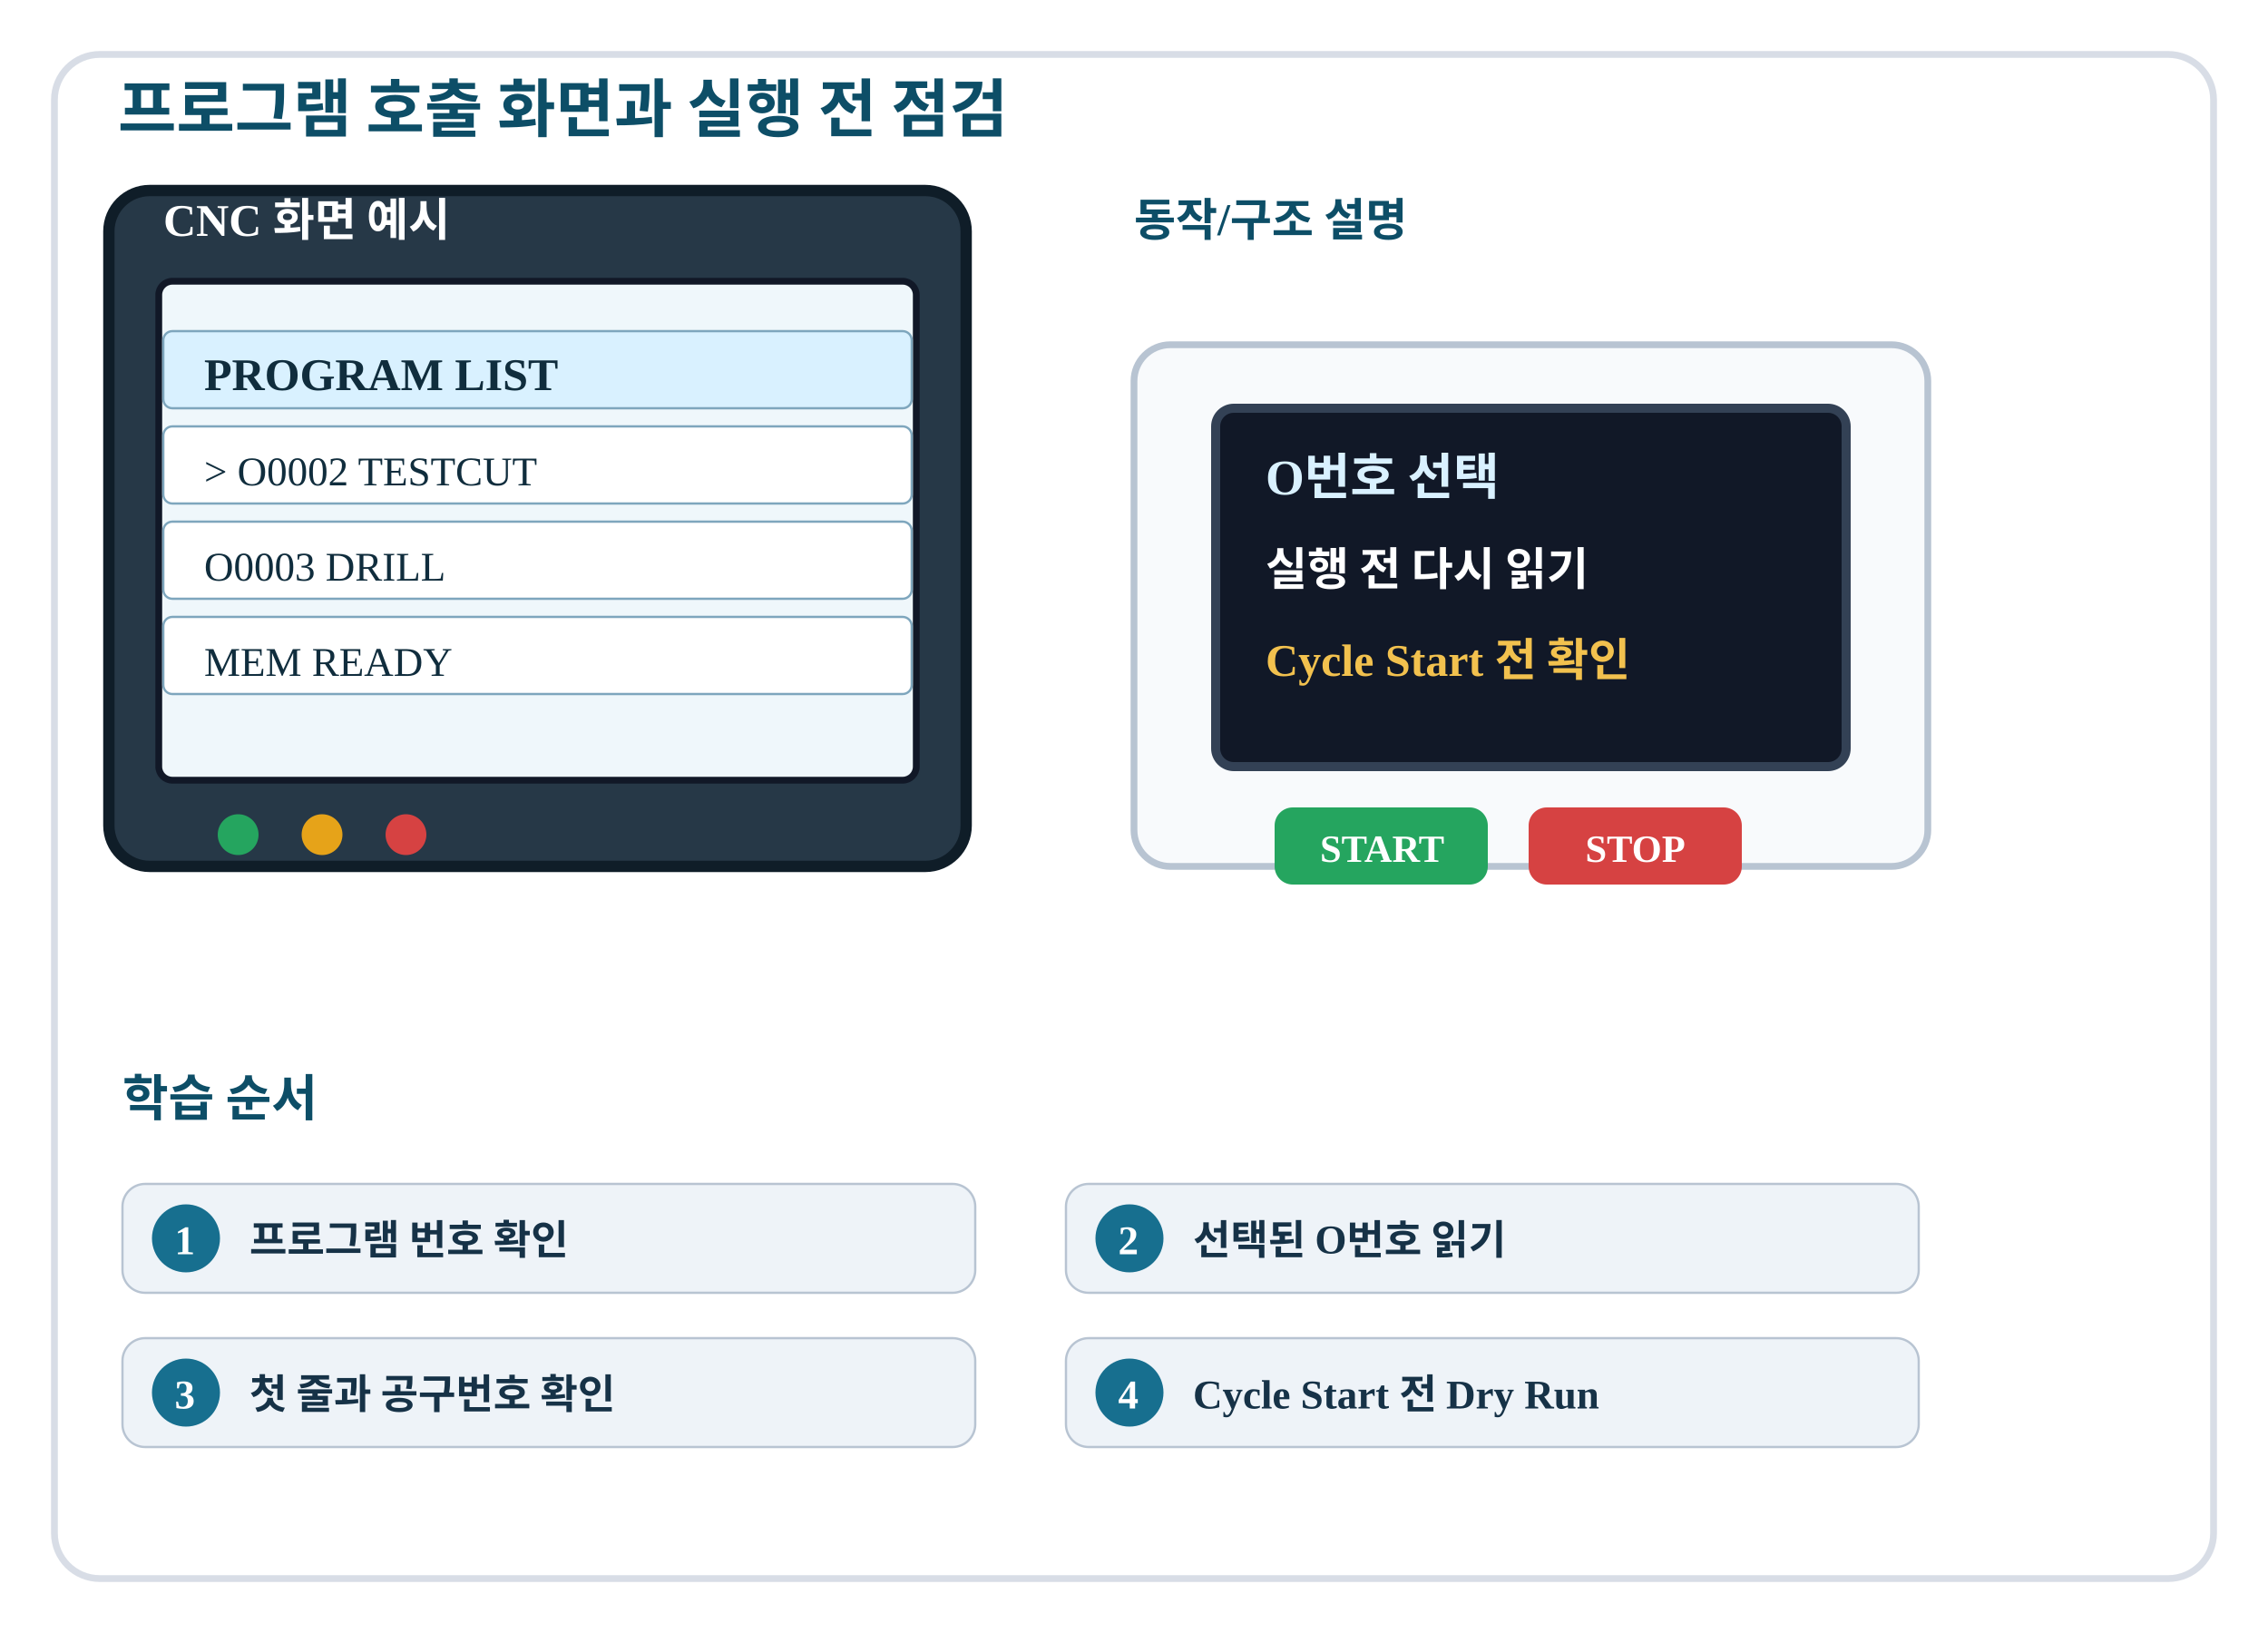
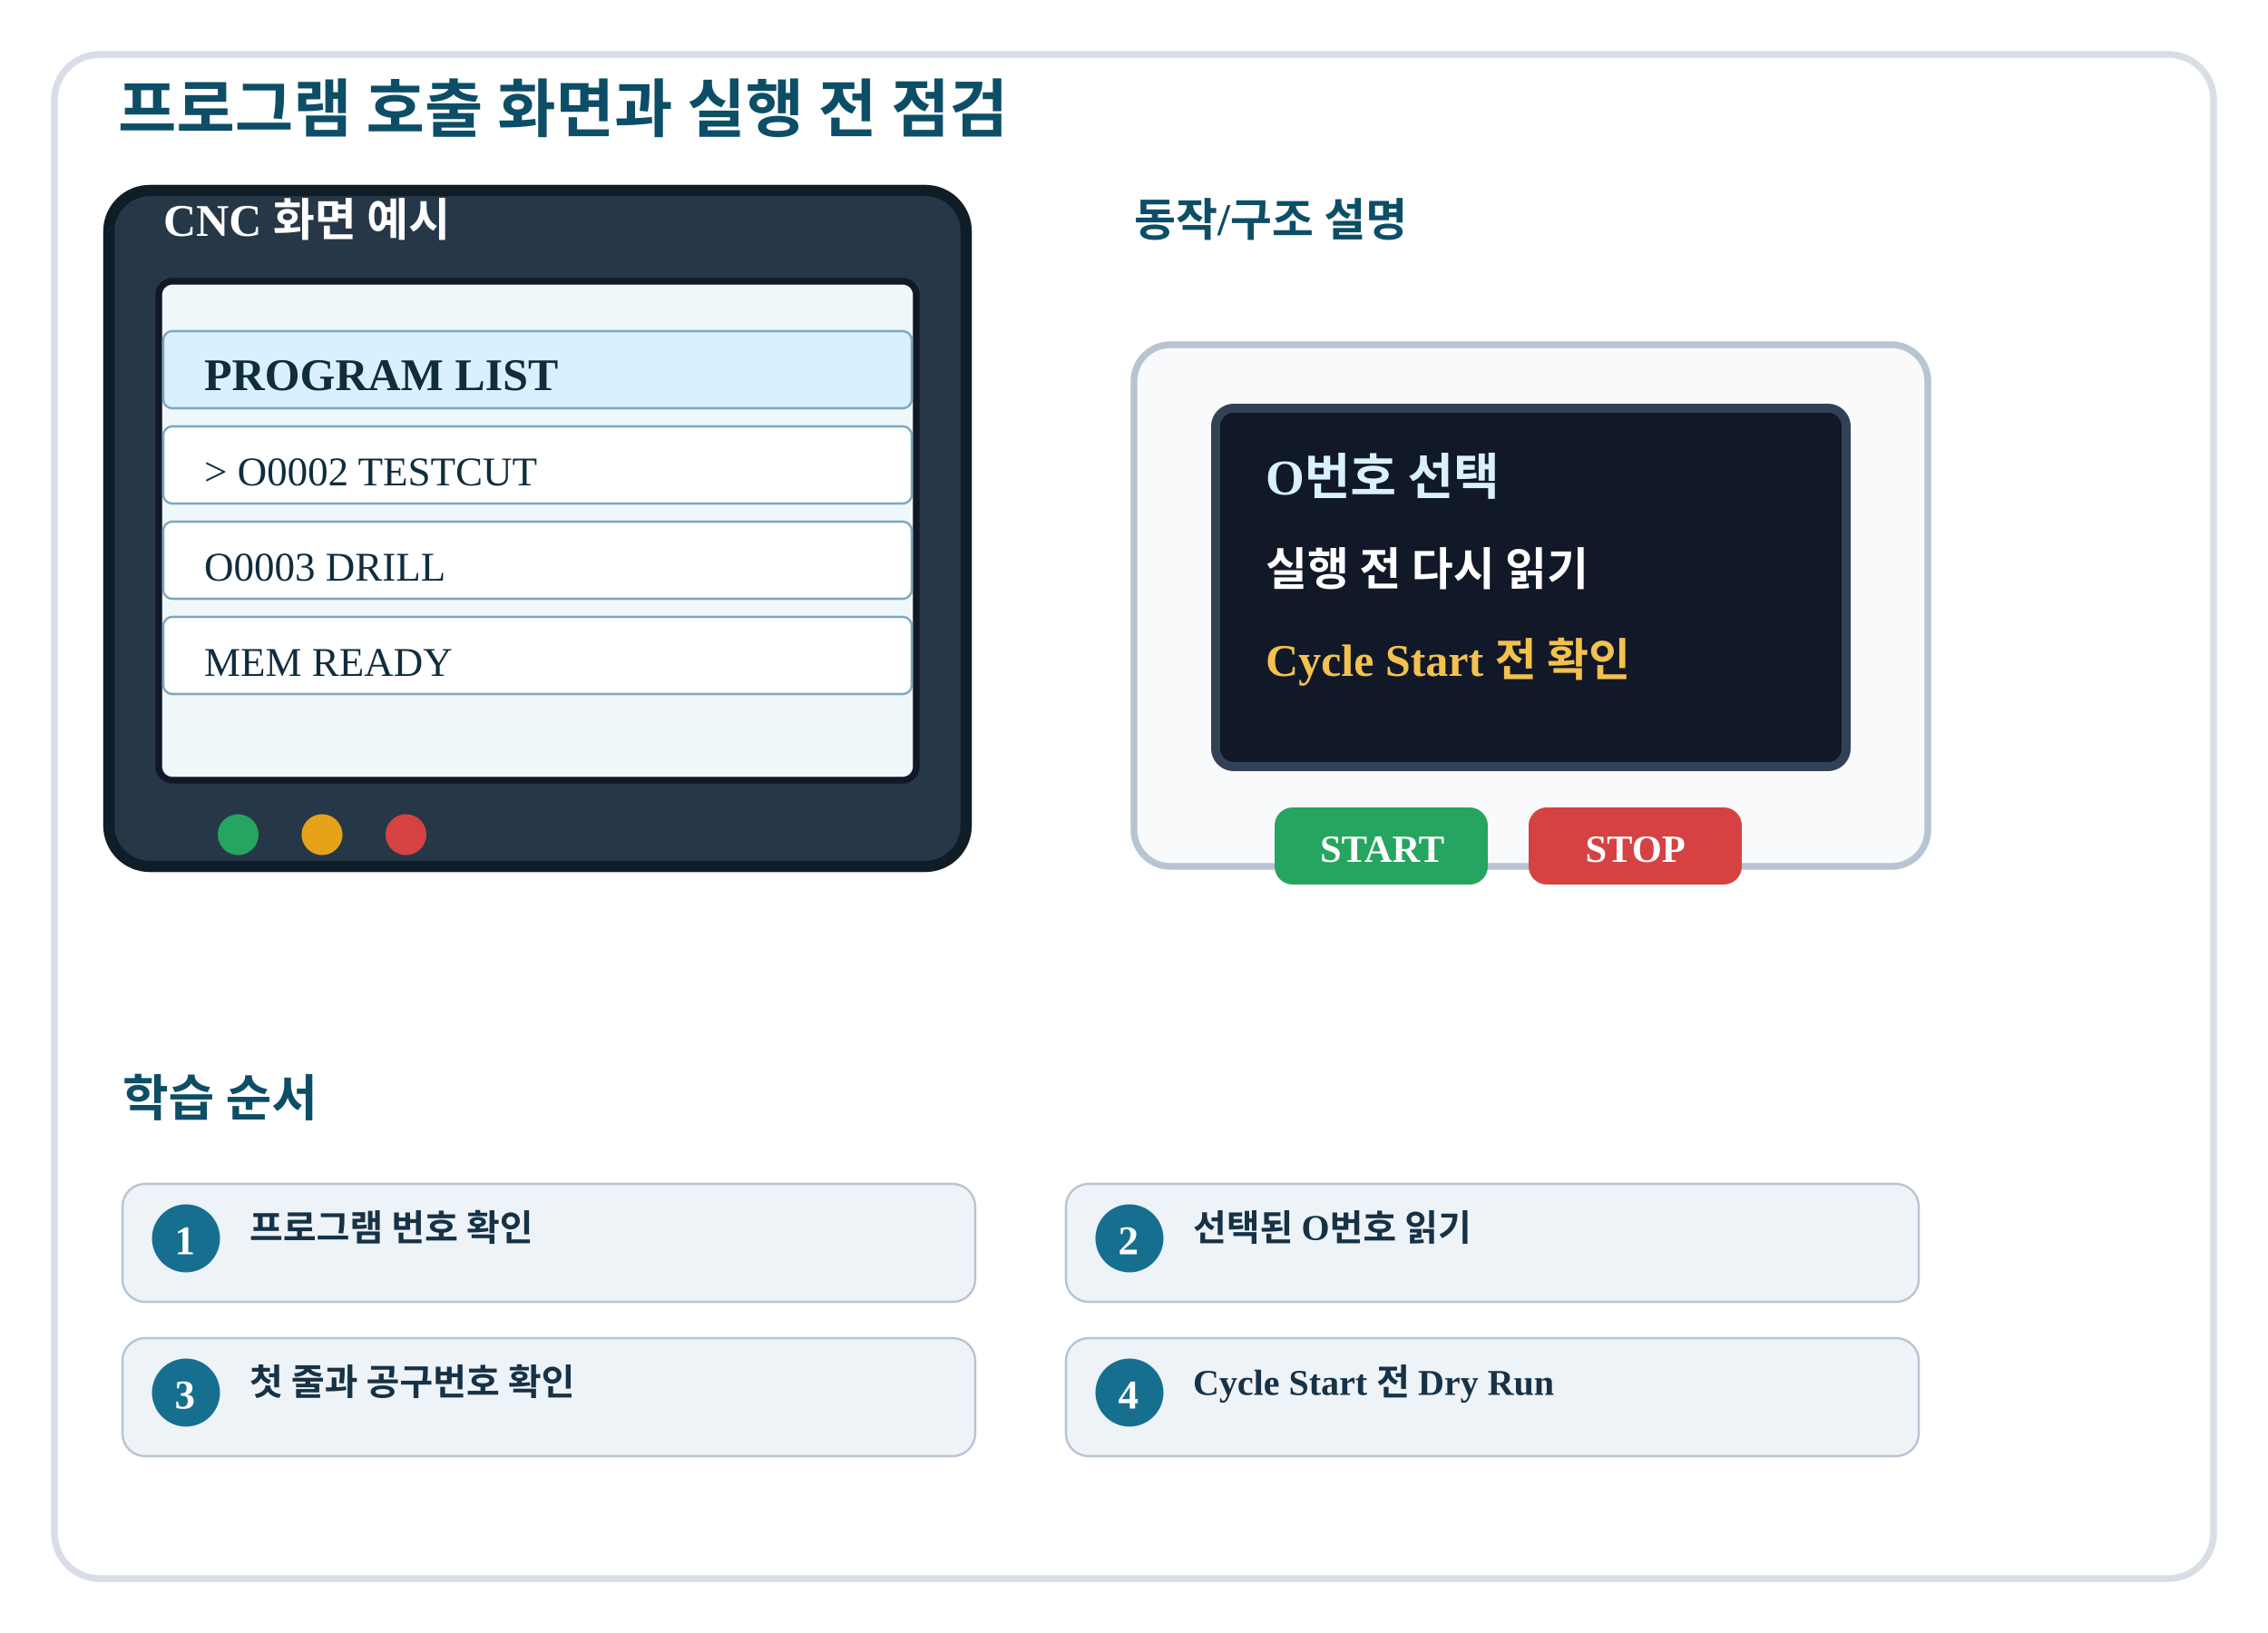
<svg xmlns="http://www.w3.org/2000/svg" width="1000" height="720" viewBox="0 0 1000 720" role="img" aria-labelledby="title desc">
  <defs>
-     <marker id="arrow-blue" markerWidth="12" markerHeight="12" refX="10" refY="6" orient="auto">
-       <path d="M2,2 L10,6 L2,10 Z" fill="#176f8f" />
+     <marker id="arrow-blue" markerWidth="9" markerHeight="9" refX="8" refY="4.5" orient="auto">
+       <path d="M1.5,1.5 L8,4.5 L1.5,7.5 Z" fill="#176f8f" />
    </marker>
-     <marker id="arrow-red" markerWidth="12" markerHeight="12" refX="10" refY="6" orient="auto">
-       <path d="M2,2 L10,6 L2,10 Z" fill="#d64242" />
+     <marker id="arrow-red" markerWidth="9" markerHeight="9" refX="8" refY="4.5" orient="auto">
+       <path d="M1.5,1.5 L8,4.5 L1.5,7.5 Z" fill="#d64242" />
    </marker>
-     <marker id="arrow-green" markerWidth="12" markerHeight="12" refX="10" refY="6" orient="auto">
-       <path d="M2,2 L10,6 L2,10 Z" fill="#25a55f" />
+     <marker id="arrow-green" markerWidth="9" markerHeight="9" refX="8" refY="4.5" orient="auto">
+       <path d="M1.5,1.5 L8,4.5 L1.5,7.5 Z" fill="#25a55f" />
    </marker>
  </defs>
  <rect width="1000" height="720" fill="#ffffff" />
  <rect x="24" y="24" width="952" height="672" rx="20" fill="#ffffff" stroke="#d8dde6" stroke-width="3" />
  <text x="52" y="58" font-size="28" font-weight="800" fill="#0d4e67">프로그램 호출 화면과 실행 전 점검</text>
  <g>
    <rect x="48" y="84" width="378" height="298" rx="18" fill="#263847" stroke="#0f1d28" stroke-width="5" />
    <rect x="70" y="124" width="334" height="220" rx="6" fill="#eff7fb" stroke="#111827" stroke-width="3" />
    <circle cx="105" cy="368" r="9" fill="#25a55f" />
    <circle cx="142" cy="368" r="9" fill="#e6a319" />
    <circle cx="179" cy="368" r="9" fill="#d64242" />
    <text x="72" y="104" font-size="20" font-weight="800" fill="#ffffff">CNC 화면 예시</text>
    <rect x="72" y="146" width="330" height="34" rx="4" fill="#d9f1ff" stroke="#7ea6bd" />
    <text x="90" y="172" font-size="20" font-weight="800" fill="#102d3d">PROGRAM LIST</text>
    <rect x="72" y="188" width="330" height="34" rx="4" fill="#ffffff" stroke="#7ea6bd" />
    <text x="90" y="214" font-size="18" font-weight="500" fill="#102d3d">&gt; O0002 TESTCUT</text>
    <rect x="72" y="230" width="330" height="34" rx="4" fill="#ffffff" stroke="#7ea6bd" />
    <text x="90" y="256" font-size="18" font-weight="500" fill="#102d3d">O0003 DRILL</text>
    <rect x="72" y="272" width="330" height="34" rx="4" fill="#ffffff" stroke="#7ea6bd" />
    <text x="90" y="298" font-size="18" font-weight="500" fill="#102d3d">MEM READY</text>
  </g>
  <g transform="translate(500 94)">
    <text x="0" y="10" font-size="20" font-weight="800" fill="#0d4e67">동작/구조 설명</text>
    <rect x="0" y="58" width="350" height="230" rx="16" fill="#f8fafc" stroke="#b8c4d2" stroke-width="3" />
    <rect x="36" y="86" width="278" height="158" rx="8" fill="#111827" stroke="#334155" stroke-width="4" />
    <text x="58" y="124" font-size="22" font-weight="800" fill="#d9f1ff">O번호 선택</text>
    <text x="58" y="164" font-size="20" font-weight="700" fill="#ffffff">실행 전 다시 읽기</text>
    <text x="58" y="204" font-size="20" font-weight="700" fill="#f2c14e">Cycle Start 전 확인</text>
    <rect x="62" y="262" width="94" height="34" rx="8" fill="#25a55f" />
    <text x="82" y="286" font-size="17" font-weight="800" fill="#ffffff">START</text>
    <rect x="174" y="262" width="94" height="34" rx="8" fill="#d64242" />
    <text x="199" y="286" font-size="17" font-weight="800" fill="#ffffff">STOP</text>
  </g>
  <text x="54" y="492" font-size="22" font-weight="800" fill="#0d4e67">학습 순서</text>
-   <rect x="54" y="522" width="376" height="48" rx="10" fill="#eef3f8" stroke="#b8c4d2" />
+   <rect x="54" y="522" width="376" height="52" rx="10" fill="#eef3f8" stroke="#b8c4d2" />
  <circle cx="82" cy="546" r="15" fill="#176f8f" />
  <text x="77" y="553" font-size="18" font-weight="800" fill="#ffffff">1</text>
-   <text x="110" y="553" font-size="18" font-weight="700" fill="#163247">프로그램 번호 확인</text>
-   <rect x="470" y="522" width="376" height="48" rx="10" fill="#eef3f8" stroke="#b8c4d2" />
+   <text x="110" y="547" font-size="16" font-weight="700" fill="#163247">
+     <tspan x="110" dy="0">프로그램 번호 확인</tspan>
+   </text>
+   <rect x="470" y="522" width="376" height="52" rx="10" fill="#eef3f8" stroke="#b8c4d2" />
  <circle cx="498" cy="546" r="15" fill="#176f8f" />
  <text x="493" y="553" font-size="18" font-weight="800" fill="#ffffff">2</text>
-   <text x="526" y="553" font-size="18" font-weight="700" fill="#163247">선택된 O번호 읽기</text>
-   <rect x="54" y="590" width="376" height="48" rx="10" fill="#eef3f8" stroke="#b8c4d2" />
+   <text x="526" y="547" font-size="16" font-weight="700" fill="#163247">
+     <tspan x="526" dy="0">선택된 O번호 읽기</tspan>
+   </text>
+   <rect x="54" y="590" width="376" height="52" rx="10" fill="#eef3f8" stroke="#b8c4d2" />
  <circle cx="82" cy="614" r="15" fill="#176f8f" />
  <text x="77" y="621" font-size="18" font-weight="800" fill="#ffffff">3</text>
-   <text x="110" y="621" font-size="18" font-weight="700" fill="#163247">첫 줄과 공구번호 확인</text>
-   <rect x="470" y="590" width="376" height="48" rx="10" fill="#eef3f8" stroke="#b8c4d2" />
+   <text x="110" y="615" font-size="16" font-weight="700" fill="#163247">
+     <tspan x="110" dy="0">첫 줄과 공구번호 확인</tspan>
+   </text>
+   <rect x="470" y="590" width="376" height="52" rx="10" fill="#eef3f8" stroke="#b8c4d2" />
  <circle cx="498" cy="614" r="15" fill="#176f8f" />
  <text x="493" y="621" font-size="18" font-weight="800" fill="#ffffff">4</text>
-   <text x="526" y="621" font-size="18" font-weight="700" fill="#163247">Cycle Start 전 Dry Run</text>
+   <text x="526" y="615" font-size="16" font-weight="700" fill="#163247">
+     <tspan x="526" dy="0">Cycle Start 전 Dry Run</tspan>
+   </text>
</svg>
